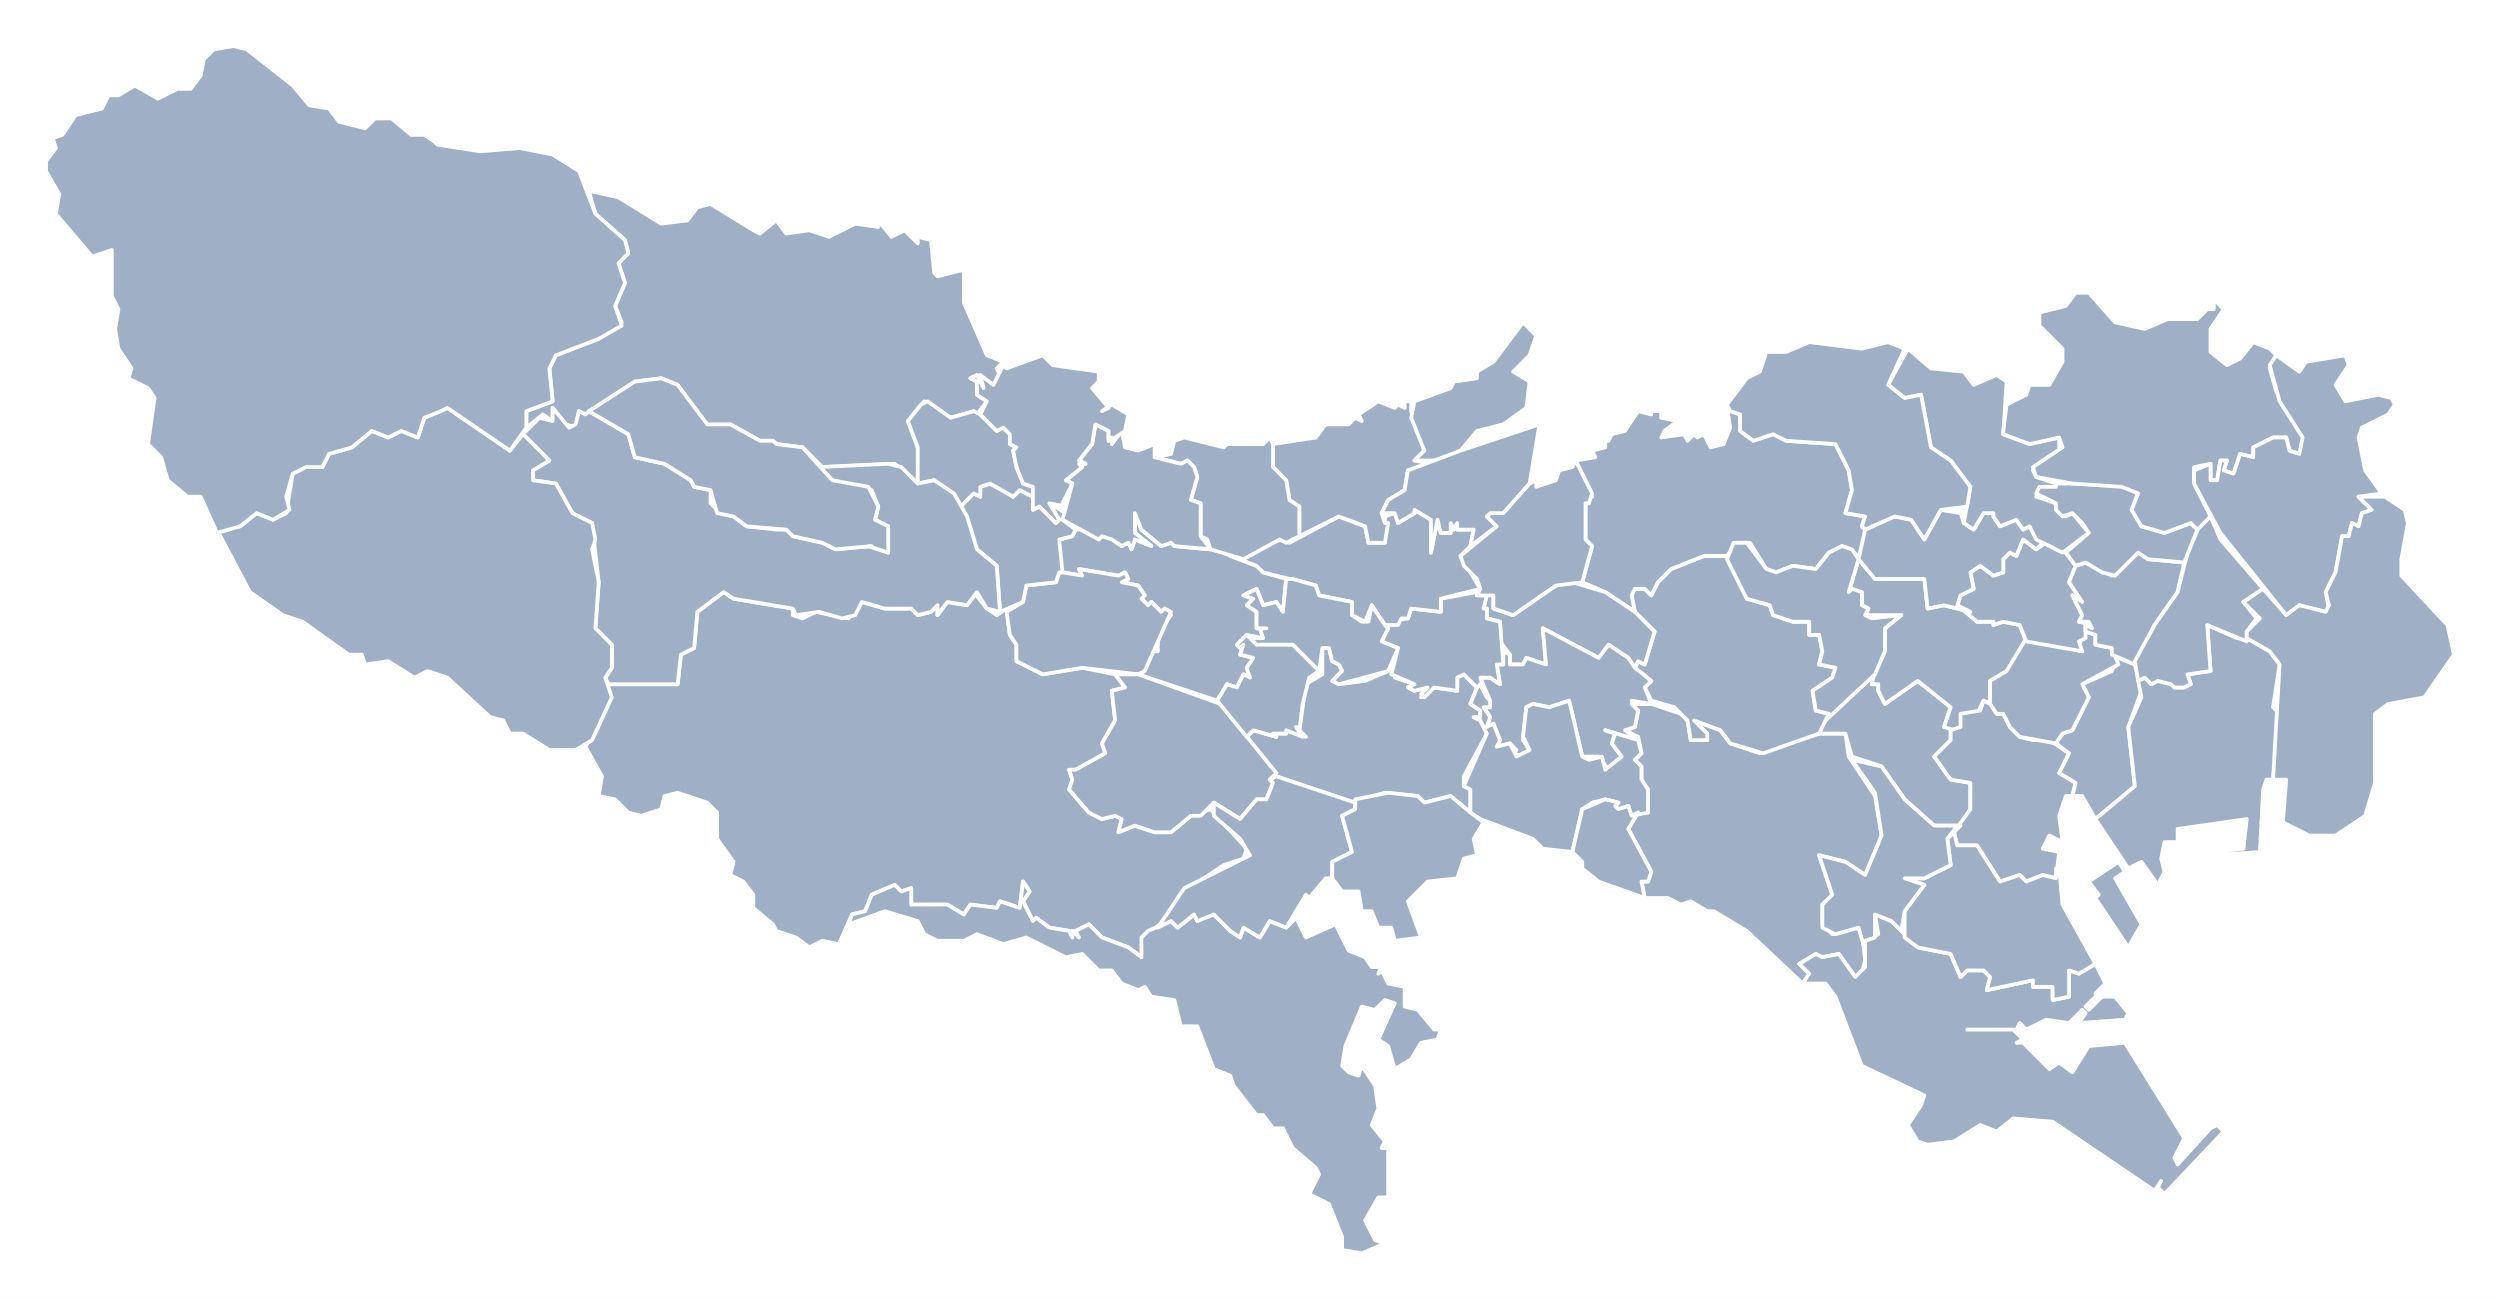
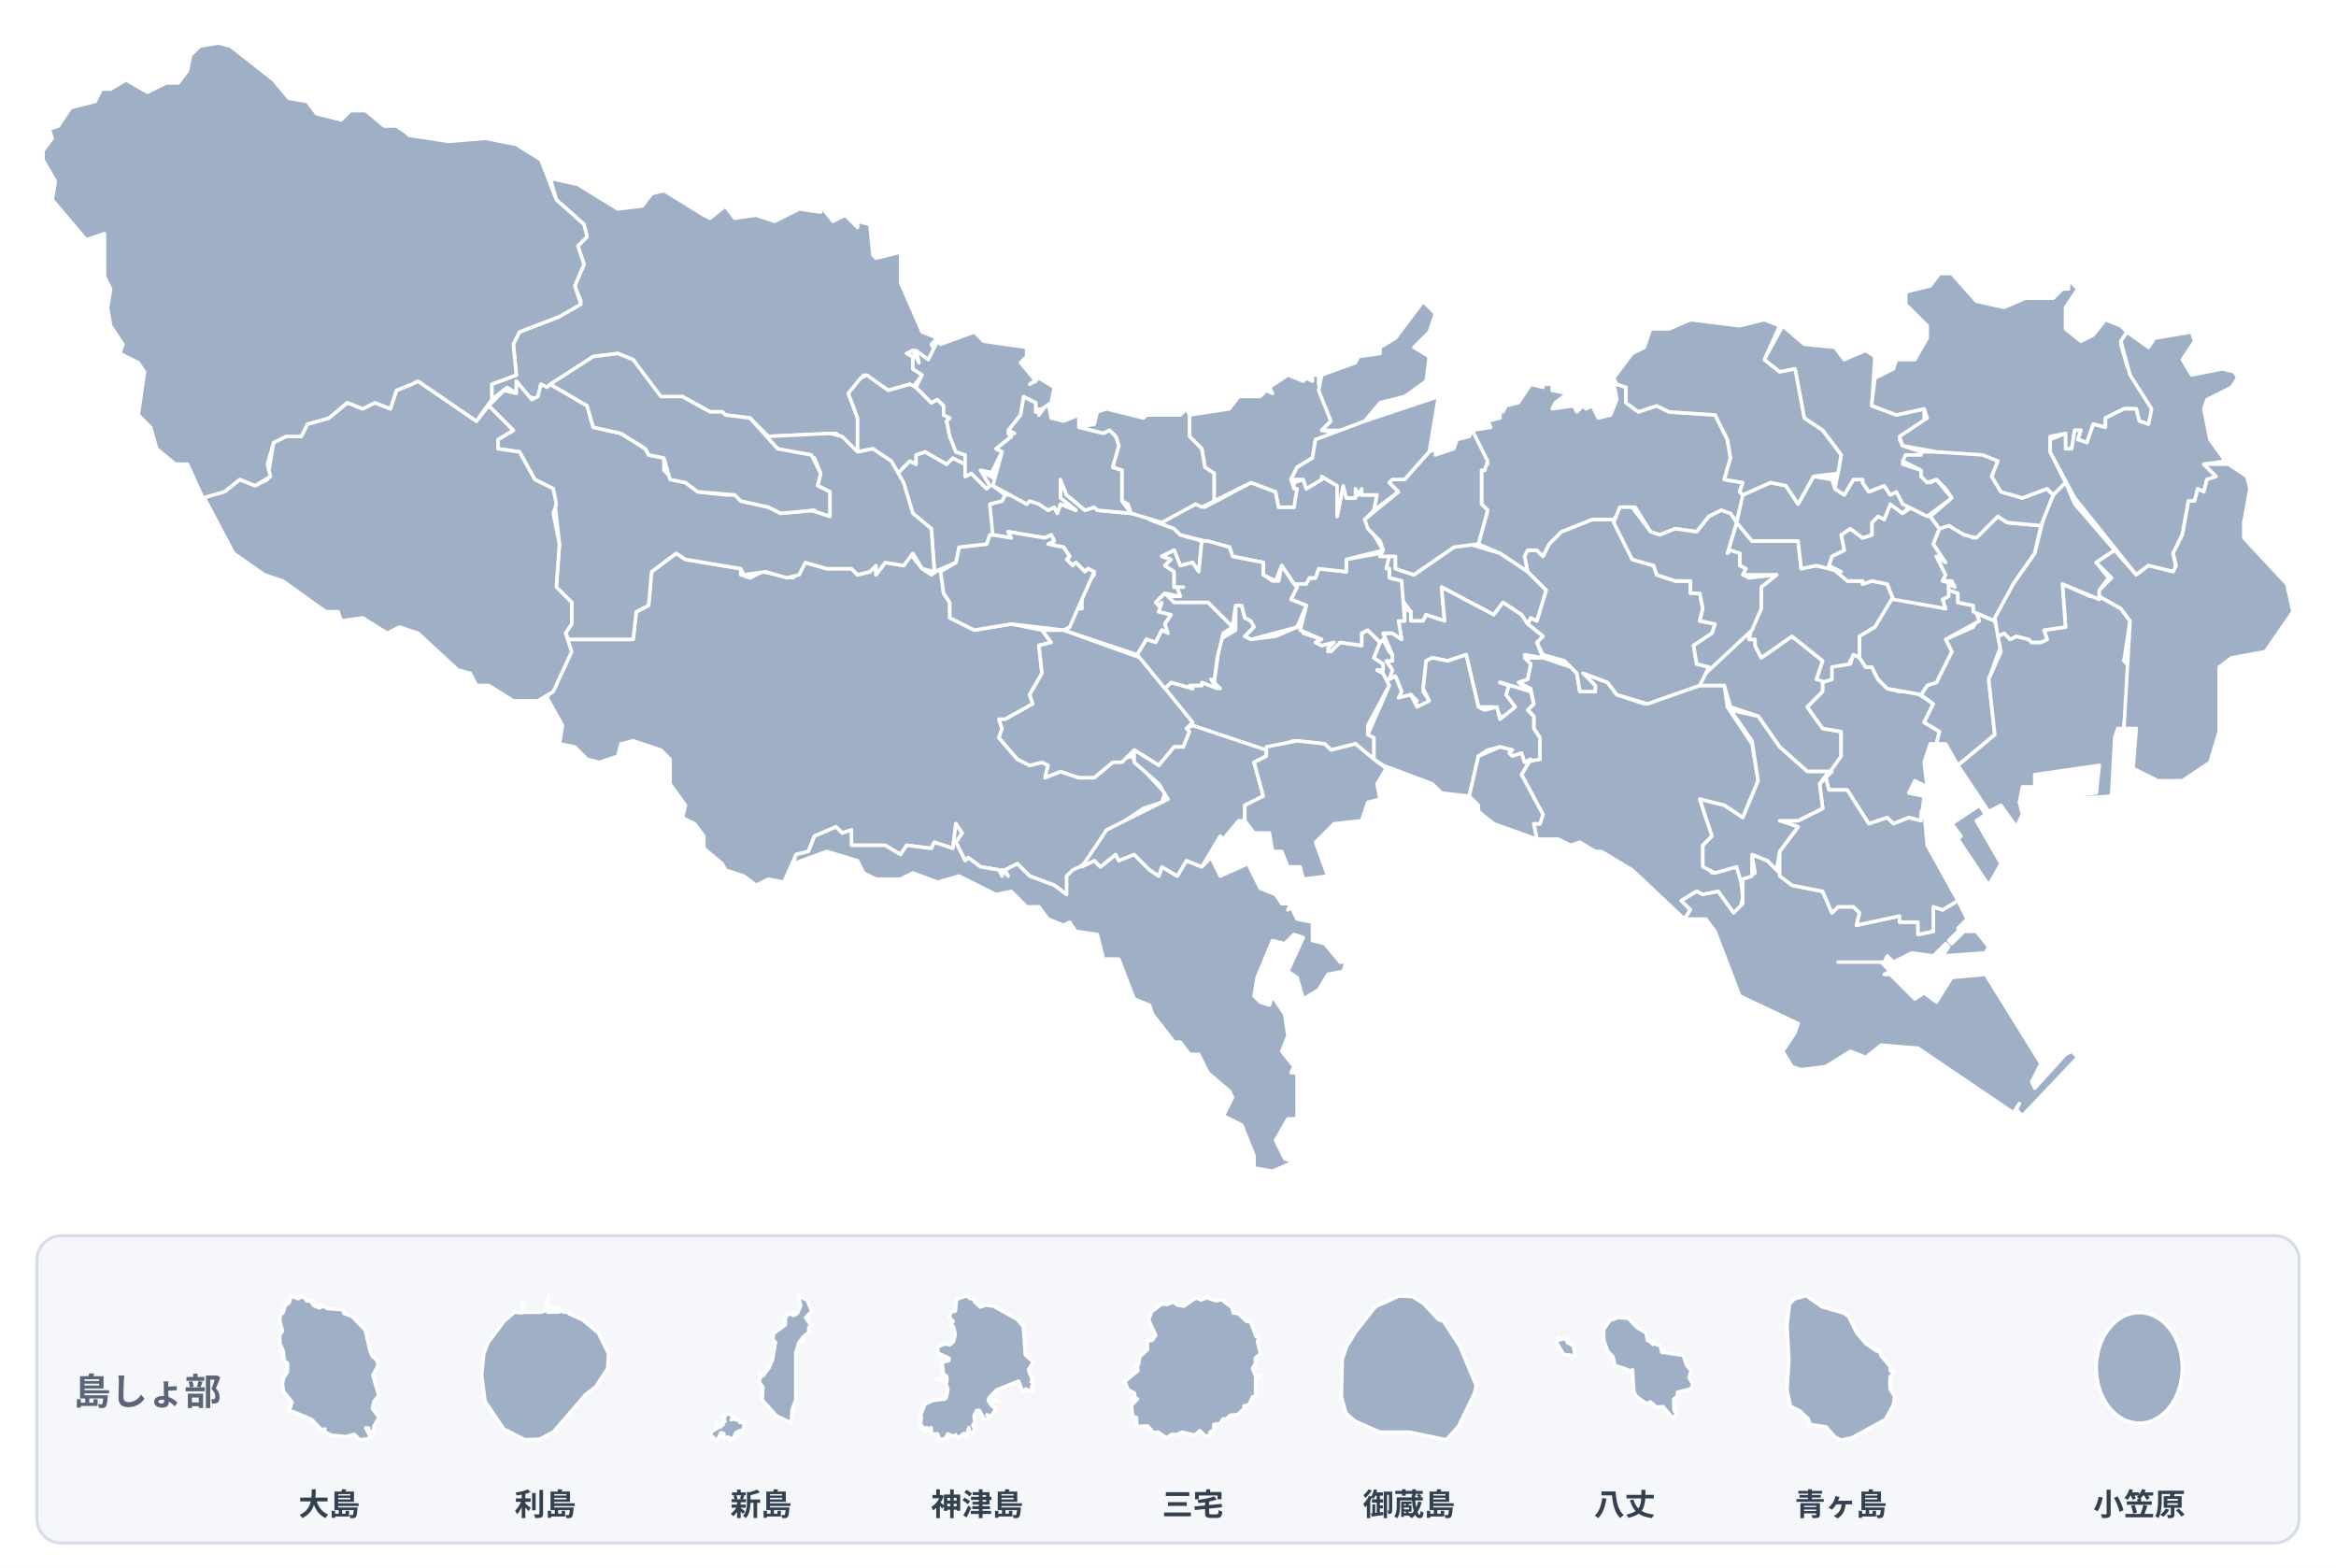
- <svg xmlns="http://www.w3.org/2000/svg" viewBox="0 0 760 394.8" role="img" aria-label="東京都本土の市区町村マップ。クリックで各自治体のページへ移動できます。" preserveAspectRatio="xMidYMid meet" class="tokyomap">
-   <rect x="0" y="0" width="760" height="394.8" fill="#ffffff" />
-   <style>.mr{fill:#9eafc6;stroke:#ffffff;stroke-width:1.15;stroke-linejoin:round;cursor:pointer;transition:fill .12s}a:hover .mr,a:focus .mr{fill:#1558d6}</style>
+ <svg xmlns="http://www.w3.org/2000/svg" viewBox="0 0 760 510.0" role="img" aria-label="東京都の市区町村マップ（本土と島しょ部）。クリックで各自治体のページへ移動できます。" preserveAspectRatio="xMidYMid meet" class="tokyomap">
+   <rect x="0" y="0" width="760" height="510.0" fill="#ffffff" />
+   <style>.mr{fill:#9eafc6;stroke:#ffffff;stroke-width:1.15;stroke-linejoin:round;cursor:pointer;transition:fill .12s}a:hover .mr,a:focus .mr{fill:#1558d6}.isle-bg{fill:#f5f7fb;stroke:#d7dde8;stroke-width:1}.isle-ttl{fill:#5b6577;font:700 12px 'Noto Sans JP',sans-serif}.isle-name{fill:#33404f;font:600 10px 'Noto Sans JP',sans-serif;text-anchor:middle;pointer-events:none}.isle-div{stroke:#c5cedes;stroke-width:1;stroke-dasharray:3 3}a:hover .isle-name,a:focus .isle-name{fill:#1558d6}</style>
  <g>
    <a href="/area/tokyo/setagaya/" aria-label="世田谷区">
      <path class="mr" d="M502 214 511 217 513 219 514 225 519 225 519 223 515 219 523 222 526 226 535 229 553 223 561 223 562 230 570 242 572 254 567 266 561 262 553 260 557 272 554 275 554 281 557 284 564 282 566 283 567 292 566 296 564 297 559 290 554 291 552 290 547 293 550 296 548 299 531 283 521 277 519 277 514 274 511 275 507 273 500 273 499 268 501 268 502 265 495 252 498 247 501 247 501 240 499 237 499 233 497 231 499 229 498 224 494 222 497 221 498 216 496 214 501 214 496 213 502 214Z" />
    </a>
    <a href="/area/tokyo/shibuya/" aria-label="渋谷区">
      <path class="mr" d="M570 205 569 208 571 208 571 210 573 214 583 207 593 215 591 221 593 220 595 223 593 222 593 225 588 230 593 237 599 238 599 246 596 251 588 251 579 243 572 233 563 230 561 223 553 223 553 220 570 205Z" />
    </a>
    <a href="/area/tokyo/suginami/" aria-label="杉並区">
      <path class="mr" d="M531 180 531 182 538 184 539 187 545 189 550 189 550 193 553 193 554 198 553 202 558 203 557 206 551 210 552 216 556 217 553 223 536 229 526 226 523 222 515 219 519 223 519 225 514 225 513 219 509 215 502 213 500 209 502 207 497 203 498 201 500 202 503 192 497 186 496 181 497 179 500 179 502 181 504 177 508 173 518 169 523 169 525 169 531 180Z" />
    </a>
    <a href="/area/tokyo/nerima/" aria-label="練馬区">
      <path class="mr" d="M505 125 505 127 510 128 506 131 505 133 512 132 513 134 515 132 516 133 518 132 520 136 524 135 526 130 525 124 526 125 529 126 529 131 533 134 539 132 543 134 558 135 562 143 563 149 561 156 567 157 566 160 568 162 565 169 560 166 556 168 552 173 545 172 540 174 537 173 532 165 528 165 525 169 518 169 508 173 504 177 502 181 500 179 497 179 496 181 497 186 488 180 481 177 484 166 482 164 482 153 483 153 483 151 484 151 479 140 485 139 484 137 488 136 488 134 489 134 490 132 494 131 498 125 502 126 502 125 505 125Z" />
    </a>
    <a href="/area/tokyo/shinjuku/" aria-label="新宿区">
      <path class="mr" d="M599 186 601 189 606 189 606 190 609 189 614 190 616 195 610 204 605 207 605 214 603 213 601 217 597 217 596 221 594 222 591 221 593 215 583 207 573 214 571 210 571 208 569 208 570 204 573 198 573 191 578 187 567 187 568 185 566 184 566 180 562 180 565 170 570 176 585 176 586 185 591 184 599 186Z" />
    </a>
    <a href="/area/tokyo/minato/" aria-label="港区">
      <path class="mr" d="M605 214 607 217 609 217 611 221 614 224 618 225 623 225 629 229 626 235 631 238 630 242 628 242 626 248 627 256 623 254 621 258 626 259 625 267 621 266 616 268 614 266 608 268 601 257 595 257 594 253 599 246 599 238 593 237 588 230 593 225 593 222 596 221 596 217 602 216 603 213 605 214Z" />
    </a>
    <a href="/area/tokyo/chuo/" aria-label="中央区">
      <path class="mr" d="M649 202 651 210 647 221 649 239 637 249 633 242 630 242 631 238 626 235 629 229 625 226 627 223 630 222 634 214 635 212 633 208 642 204 644 200 649 202Z" />
    </a>
    <a href="/area/tokyo/koto/" aria-label="江東区">
      <path class="mr" d="M683 194 690 198 693 202 691 215 693 217 691 237 689 237 688 240 687 259 673 260 673 259 682 258 683 249 662 252 662 256 658 256 657 261 658 265 656 269 651 262 647 264 637 249 649 239 647 221 651 212 650 207 652 206 654 208 656 207 660 208 661 209 664 209 666 208 665 205 672 204 671 190 680 194 683 194ZM644 262 646 265 643 267 651 281 647 288 637 273 638 272 635 268 644 262Z" />
    </a>
    <a href="/area/tokyo/ota/" aria-label="大田区">
      <path class="mr" d="M578 283 583 288 593 290 596 297 598 295 603 295 605 297 604 301 618 298 618 300 624 300 624 304 629 303 629 295 632 296 637 293 640 299 637 302 638 302 634 306 635 307 639 303 643 303 647 308 646 310 632 311 634 308 633 307 629 311 622 310 616 313 614 311 613 313 610 313 598 313 613 313 612 313 615 316 613 317 615 317 622 324 623 325 626 323 630 326 635 318 646 317 664 346 661 352 662 354 672 343 674 342 676 344 658 363 656 361 657 359 655 362 624 341 612 340 607 344 602 342 594 347 586 348 583 347 580 342 584 336 585 333 566 324 558 303 555 299 548 299 550 296 547 293 552 290 554 291 559 290 564 297 567 294 567 286 571 284 570 278 575 280 578 283Z" />
    </a>
    <a href="/area/tokyo/chiyoda/" aria-label="千代田区">
      <path class="mr" d="M634 192 637 193 637 196 642 197 644 202 633 208 635 212 634 214 630 222 627 223 625 226 614 224 611 221 609 217 607 217 605 214 605 207 610 204 616 194 633 198 632 196 634 192Z" />
    </a>
    <a href="/area/tokyo/bunkyo/" aria-label="文京区">
      <path class="mr" d="M628 168 631 172 629 177 633 183 630 181 633 187 632 189 636 190 634 190 634 194 632 195 633 198 616 195 614 190 609 189 606 190 606 189 601 189 595 184 596 181 600 179 599 174 602 172 606 175 609 174 609 170 611 168 613 169 615 164 619 167 622 165 628 168Z" />
    </a>
    <a href="/area/tokyo/taito/" aria-label="台東区">
      <path class="mr" d="M664 171 662 180 655 190 649 202 642 199 642 197 637 196 637 193 634 192 634 190 636 191 635 189 632 189 633 187 630 181 633 183 629 177 631 172 629 168 631 172 634 171 642 175 650 168 653 170 664 171Z" />
    </a>
    <a href="/area/tokyo/sumida/" aria-label="墨田区">
      <path class="mr" d="M672 157 675 164 688 179 682 183 686 188 683 192 683 195 671 190 672 204 665 205 666 208 664 209 661 209 660 208 656 207 654 208 652 206 650 207 649 201 655 190 662 180 665 168 669 159 672 157Z" />
    </a>
    <a href="/area/tokyo/shinagawa/" aria-label="品川区">
      <path class="mr" d="M596 251 594 253 595 257 601 257 608 268 614 266 616 268 621 266 625 267 625 264 626 264 627 275 637 293 632 296 629 295 629 303 624 304 624 300 618 300 618 298 604 301 605 297 603 295 598 295 596 297 593 290 583 288 579 285 579 277 585 269 579 267 585 267 593 263 592 255 596 251Z" />
    </a>
    <a href="/area/tokyo/meguro/" aria-label="目黒区">
      <path class="mr" d="M595 251 592 255 593 263 585 267 579 267 585 269 579 277 578 283 575 280 570 278 570 285 567 286 567 289 565 282 558 284 554 282 554 275 557 272 553 260 561 262 567 266 572 254 570 241 563 231 572 233 579 243 588 251 595 251Z" />
    </a>
    <a href="/area/tokyo/nakano/" aria-label="中野区">
      <path class="mr" d="M565 170 562 180 563 179 566 180 566 184 568 185 567 187 569 188 578 187 573 191 573 198 570 205 555 219 556 217 552 216 551 210 557 206 558 203 553 202 554 198 553 193 550 193 550 189 545 189 539 187 538 184 531 182 525 170 527 165 531 165 537 173 540 174 545 172 552 173 556 168 560 166 563 167 565 170Z" />
    </a>
    <a href="/area/tokyo/toshima/" aria-label="豊島区">
      <path class="mr" d="M596 156 597 159 600 161 603 156 606 156 606 157 608 160 613 158 615 161 617 160 621 165 619 167 615 164 613 169 611 168 609 170 609 174 606 175 602 172 599 174 600 179 596 181 595 184 599 186 591 184 586 185 585 176 570 176 565 170 567 161 576 157 581 158 585 164 590 155 596 156Z" />
    </a>
    <a href="/area/tokyo/kita/" aria-label="北区">
      <path class="mr" d="M580 106 587 112 597 113 600 117 607 114 610 116 609 132 617 135 626 133 626 137 618 143 619 145 625 147 625 148 620 148 619 151 625 153 625 155 628 157 630 156 635 162 627 168 619 164 617 160 615 161 613 158 608 160 606 157 606 156 603 156 600 161 597 159 599 148 593 140 587 136 584 120 579 121 574 117 580 106Z" />
    </a>
    <a href="/area/tokyo/arakawa/" aria-label="荒川区">
      <path class="mr" d="M668 161 664 171 653 170 650 168 643 175 639 174 634 171 631 172 628 168 635 162 633 159 630 156 627 157 625 155 625 153 619 150 620 148 625 148 625 147 645 147 650 150 648 155 651 160 658 162 666 159 668 161Z" />
    </a>
    <a href="/area/tokyo/itabashi/" aria-label="板橋区">
      <path class="mr" d="M579 106 574 117 579 121 584 120 587 136 593 140 599 148 598 154 590 155 585 164 581 158 576 157 567 161 566 160 567 157 561 156 563 149 562 143 558 135 543 134 539 132 533 134 529 131 529 126 526 125 525 123 531 115 535 113 537 107 543 107 550 104 566 106 574 104 579 106Z" />
    </a>
    <a href="/area/tokyo/adachi/" aria-label="足立区">
      <path class="mr" d="M673 91 676 94 672 100 672 107 677 111 681 109 685 104 690 106 692 108 690 112 692 119 701 133 699 138 696 137 695 133 691 133 685 136 685 139 681 138 679 144 676 143 677 140 675 140 674 146 672 146 672 141 667 142 667 147 672 157 668 161 666 159 658 162 651 160 648 155 650 150 645 148 630 147 619 145 618 142 627 136 626 133 617 135 609 132 609 131 610 123 616 120 617 117 623 117 627 110 627 106 620 99 620 95 628 93 631 89 635 89 643 98 652 100 659 97 668 97 671 94 673 94 673 91Z" />
    </a>
    <a href="/area/tokyo/katsushika/" aria-label="葛飾区">
      <path class="mr" d="M701 110 713 108 714 111 710 117 713 122 723 120 727 121 728 123 726 126 718 130 717 133 719 143 724 150 717 151 721 155 718 156 717 160 715 159 714 163 712 163 710 174 707 180 708 185 707 186 699 184 695 187 675 162 667 147 667 143 672 141 672 146 674 146 675 140 677 140 676 143 679 144 681 138 685 139 685 136 691 133 695 133 696 137 699 138 700 133 693 122 690 111 692 108 699 113 701 110Z" />
    </a>
    <a href="/area/tokyo/edogawa/" aria-label="江戸川区">
      <path class="mr" d="M725 151 731 155 732 159 730 170 730 175 744 190 746 199 737 212 726 214 722 217 722 238 719 248 710 254 702 254 694 250 695 237 691 237 693 202 690 198 683 194 683 192 687 188 682 183 688 179 695 187 699 184 707 186 708 184 707 180 710 174 712 163 714 163 715 159 717 160 718 156 721 155 717 151 725 151Z" />
    </a>
    <a href="/area/tokyo/hachioji/" aria-label="八王子市">
      <path class="mr" d="M306 185 307 193 309 196 309 201 317 205 329 203 339 205 342 209 338 210 339 219 335 226 336 229 327 234 325 234 326 237 325 240 331 247 335 249 339 248 341 249 340 253 345 251 351 253 356 253 362 248 368 246 379 258 378 261 372 263 360 271 357 277 348 285 347 291 343 288 335 285 331 281 327 283 328 285 326 283 326 285 325 283 319 282 315 279 314 280 311 274 313 271 311 268 310 276 304 274 303 276 295 275 293 278 288 275 277 275 277 270 274 271 272 269 265 272 263 277 259 278 255 287 250 286 246 288 242 285 236 283 235 281 229 276 229 272 226 268 222 266 223 262 218 255 218 247 215 244 206 241 202 242 201 246 195 248 191 247 187 243 182 242 183 236 178 227 184 216 185 208 206 208 207 199 211 197 212 186 220 180 223 182 241 185 241 187 244 188 248 186 258 188 262 183 269 185 277 185 279 187 283 186 285 184 285 187 288 183 294 184 296 180 300 185 303 187 306 185Z" />
    </a>
    <a href="/area/tokyo/tachikawa/" aria-label="立川市">
      <path class="mr" d="M368 167 377 168 374 169 382 172 384 174 391 176 390 186 388 183 384 184 382 179 378 181 381 182 379 184 382 186 382 191 385 191 383 191 384 194 379 193 376 196 377 197 378 196 377 199 381 200 379 203 380 206 378 205 376 209 373 208 370 213 346 205 348 203 350 198 352 198 352 192 356 187 354 185 353 186 350 183 349 184 347 182 348 181 346 178 341 177 343 176 342 174 340 175 328 173 329 175 323 174 321 167 322 164 326 163 327 161 331 161 334 164 335 163 337 163 341 166 343 165 344 167 345 164 350 166 345 162 345 156 347 161 353 166 356 165 357 166 368 167Z" />
    </a>
    <a href="/area/tokyo/musashino/" aria-label="武蔵野市">
      <path class="mr" d="M497 186 503 192 500 202 498 201 497 203 495 200 489 196 486 200 469 191 470 202 464 200 463 202 459 202 459 199 456 195 456 189 452 188 452 185 451 185 452 180 454 181 454 185 460 187 473 178 478 177 488 180 497 186Z" />
    </a>
    <a href="/area/tokyo/mitaka/" aria-label="三鷹市">
      <path class="mr" d="M497 203 502 207 500 209 502 214 496 213 501 214 496 214 498 216 497 221 494 222 498 225 488 222 491 223 490 226 493 230 489 234 486 230 481 230 477 213 471 215 466 214 464 215 463 225 465 228 463 230 460 229 461 228 459 226 455 227 456 225 454 220 452 221 453 218 451 215 453 215 453 213 450 206 453 206 456 208 455 202 457 202 457 198 459 199 459 202 463 202 464 200 470 202 469 191 486 200 489 196 495 200 497 203Z" />
    </a>
    <a href="/area/tokyo/ome/" aria-label="青梅市">
      <path class="mr" d="M229 70 231 71 236 67 239 71 246 70 252 72 260 68 267 69 267 67 271 72 275 70 279 74 279 72 283 73 284 83 285 84 293 82 293 92 300 108 305 110 303 112 304 114 302 117 298 115 299 118 297 114 295 115 297 116 297 120 300 122 297 126 296 125 289 127 281 122 276 128 279 136 279 147 272 141 250 142 244 136 236 135 235 134 231 134 222 129 215 130 206 117 201 115 193 116 178 126 176 125 175 130 172 129 168 124 168 128 165 126 160 130 160 125 168 122 167 112 169 108 182 103 189 98 187 93 190 86 188 80 191 77 190 73 181 65 179 58 188 60 201 68 209 67 212 63 216 62 229 70Z" />
    </a>
    <a href="/area/tokyo/fuchu/" aria-label="府中市">
      <path class="mr" d="M424 201 423 205 424 204 424 206 430 208 428 209 430 210 434 209 432 212 436 209 443 210 443 206 445 205 449 209 447 214 450 216 450 218 448 218 450 219 452 223 445 236 445 239 447 240 447 247 441 242 433 244 431 242 421 241 411 244 388 236 379 224 381 222 388 224 387 223 391 223 391 222 397 224 394 221 395 222 397 208 402 205 402 197 404 197 405 201 407 202 408 204 405 207 407 208 415 207 422 204 424 201Z" />
    </a>
    <a href="/area/tokyo/akishima/" aria-label="昭島市">
      <path class="mr" d="M323 174 329 175 328 173 340 175 342 174 343 176 341 177 346 178 348 181 347 182 349 184 350 183 353 186 354 185 356 186 348 204 346 205 329 203 317 205 309 201 309 196 307 193 306 186 311 183 312 178 321 177 322 174 323 174Z" />
    </a>
    <a href="/area/tokyo/chofu/" aria-label="調布市">
      <path class="mr" d="M452 212 453 213 453 215 451 215 453 218 452 221 454 220 456 225 455 227 459 226 461 230 465 228 463 224 464 215 466 214 471 215 477 213 481 230 483 231 487 230 488 234 493 230 490 226 491 223 488 222 498 225 499 229 497 231 499 233 499 237 501 240 501 247 496 248 495 245 492 246 491 245 492 244 488 243 484 244 481 246 478 259 469 258 466 255 450 249 447 247 447 240 445 239 452 223 450 219 448 218 450 218 450 216 447 214 449 209 450 208 452 212Z" />
    </a>
    <a href="/area/tokyo/machida/" aria-label="町田市">
      <path class="mr" d="M258 281 259 278 263 277 265 272 272 269 274 271 277 270 277 275 288 275 293 278 295 275 303 276 304 274 310 276 311 268 313 271 311 274 314 280 315 279 319 282 325 283 326 285 326 283 328 285 327 283 331 281 335 285 343 288 347 291 347 285 349 283 356 280 358 282 363 278 364 280 366 278 369 278 374 283 377 285 378 282 383 285 386 280 391 282 394 279 397 285 406 281 410 289 415 291 417 294 420 294 419 296 420 295 422 299 427 300 427 306 431 307 436 313 438 313 437 316 432 317 429 322 424 325 422 318 419 316 424 305 421 304 418 307 414 306 409 318 408 324 410 326 413 327 414 324 418 330 419 337 417 342 421 347 420 349 422 349 422 364 419 364 415 371 418 377 421 378 414 381 408 380 408 376 404 366 398 363 401 357 400 355 393 349 390 343 387 343 384 339 382 339 375 330 374 327 369 325 364 312 359 312 357 304 350 303 348 300 346 301 341 299 338 295 334 295 329 290 324 291 312 285 305 287 297 284 293 286 285 286 281 284 279 280 269 277 258 281Z" />
    </a>
    <a href="/area/tokyo/koganei/" aria-label="小金井市">
      <path class="mr" d="M452 181 451 185 452 185 452 188 456 189 457 202 455 202 456 208 453 206 450 206 452 212 450 208 449 209 445 205 443 206 443 210 436 209 433 212 432 211 434 209 430 210 428 209 430 208 423 205 425 197 420 195 422 191 421 189 428 188 429 185 438 186 438 182 449 180 449 181 452 181Z" />
    </a>
    <a href="/area/tokyo/kodaira/" aria-label="小平市">
      <path class="mr" d="M421 157 424 156 425 159 430 156 430 155 435 158 435 168 437 158 438 162 441 162 441 159 442 161 443 159 443 161 448 161 447 166 444 169 450 179 438 182 438 186 429 185 428 188 426 188 425 190 421 190 417 184 415 189 411 187 411 183 401 181 400 178 384 174 382 172 374 169 378 169 389 164 392 165 407 157 415 160 416 165 421 165 421 157Z" />
    </a>
    <a href="/area/tokyo/hino/" aria-label="日野市">
      <path class="mr" d="M346 205 371 214 388 235 386 237 387 238 385 243 382 243 377 249 369 244 365 248 362 248 356 253 351 253 345 251 340 253 341 249 339 248 335 249 331 247 325 240 326 237 325 234 327 234 336 229 335 226 339 219 338 210 342 209 339 205 346 205Z" />
    </a>
    <a href="/area/tokyo/higashimurayama/" aria-label="東村山市">
      <path class="mr" d="M429 125 433 137 430 140 435 141 428 143 427 149 422 152 420 156 421 159 422 159 421 165 416 165 415 160 407 157 395 163 395 154 392 152 391 146 387 142 387 135 400 133 403 129 410 129 412 127 414 128 413 126 419 122 424 124 425 123 427 124 427 122 429 122 429 125Z" />
    </a>
    <a href="/area/tokyo/kokubunji/" aria-label="国分寺市">
      <path class="mr" d="M421 190 422 191 420 195 425 197 422 204 407 208 405 207 408 204 407 202 405 201 404 197 402 197 401 204 393 196 381 196 380 194 384 194 383 191 385 191 382 191 382 186 379 184 381 182 378 181 382 179 384 184 388 183 390 186 391 176 393 176 400 178 401 181 411 183 411 187 414 189 416 189 417 184 421 190Z" />
    </a>
    <a href="/area/tokyo/kunitachi/" aria-label="国立市">
      <path class="mr" d="M401 204 398 206 396 214 395 222 394 221 396 224 391 222 391 223 387 223 388 224 381 222 379 224 370 213 373 208 376 209 378 205 380 206 379 203 381 200 377 199 378 196 377 197 376 196 379 193 382 196 393 196 401 204Z" />
    </a>
    <a href="/area/tokyo/fussa/" aria-label="福生市">
      <path class="mr" d="M314 151 314 155 316 154 321 159 322 158 319 153 324 156 323 158 327 161 326 163 322 164 323 174 322 174 321 177 312 178 311 183 304 186 303 172 297 167 292 154 296 150 298 151 298 148 301 147 308 151 310 149 314 151Z" />
    </a>
    <a href="/area/tokyo/komae/" aria-label="狛江市">
      <path class="mr" d="M498 247 495 252 502 265 501 268 499 268 500 273 486 268 481 264 481 262 478 259 481 246 488 243 492 244 491 245 492 246 495 245 496 248 498 247Z" />
    </a>
    <a href="/area/tokyo/higashiyamato/" aria-label="東大和市">
      <path class="mr" d="M387 135 387 142 391 146 392 152 395 154 395 163 391 165 389 164 378 170 368 167 367 164 365 163 365 153 362 152 364 145 363 142 361 140 359 141 351 139 356 138 357 134 360 133 372 136 373 135 384 135 386 133 387 135Z" />
    </a>
    <a href="/area/tokyo/kiyose/" aria-label="清瀬市">
      <path class="mr" d="M463 98 467 102 465 108 460 113 465 116 464 124 457 129 449 131 444 137 438 140 430 140 433 137 429 127 430 122 441 118 442 116 449 115 449 113 454 110 463 98Z" />
    </a>
    <a href="/area/tokyo/higashikurume/" aria-label="東久留米市">
      <path class="mr" d="M444 137 468 129 465 147 457 156 452 157 455 160 447 166 448 161 443 161 443 159 442 161 441 159 441 162 438 162 437 158 435 168 435 158 430 155 430 156 425 159 424 156 420 156 422 152 427 149 428 143 444 137Z" />
    </a>
    <a href="/area/tokyo/musashimurayama/" aria-label="武蔵村山市">
      <path class="mr" d="M351 139 359 141 361 140 363 142 364 145 362 152 365 153 365 163 368 167 357 166 356 165 353 166 347 161 345 156 345 162 350 166 345 164 344 167 343 165 341 166 338 164 335 163 334 164 323 158 326 147 324 146 329 142 328 141 330 141 328 140 332 135 333 129 337 131 337 134 338 133 338 135 341 131 342 136 346 137 351 135 351 139Z" />
    </a>
    <a href="/area/tokyo/tama/" aria-label="多摩市">
      <path class="mr" d="M412 244 412 246 408 248 411 259 405 262 405 267 403 267 398 273 397 272 391 282 386 280 383 285 378 282 377 285 374 283 369 278 364 280 363 278 358 282 356 280 352 282 360 270 380 260 377 255 369 248 369 244 377 249 382 243 385 243 387 238 386 237 388 236 412 244Z" />
    </a>
    <a href="/area/tokyo/inagi/" aria-label="稲城市">
      <path class="mr" d="M447 247 451 250 448 255 449 260 445 261 443 267 434 268 428 274 432 285 424 286 423 282 419 282 417 277 414 277 413 271 408 271 405 267 405 262 411 259 408 248 412 246 412 243 422 241 431 242 433 244 441 242 447 247Z" />
    </a>
    <a href="/area/tokyo/hamura/" aria-label="羽村市">
      <path class="mr" d="M298 126 303 131 305 130 307 132 307 135 309 136 308 137 309 142 311 147 314 148 314 151 310 149 308 151 301 147 298 148 298 151 296 150 292 154 284 146 279 147 279 136 276 128 280 123 282 122 289 127 296 125 298 126Z" />
    </a>
    <a href="/area/tokyo/akiruno/" aria-label="あきる野市">
      <path class="mr" d="M179 125 191 132 193 139 202 141 210 146 211 148 216 149 216 153 219 156 223 157 227 160 236 161 240 161 241 163 250 165 254 167 265 166 264 166 270 168 270 160 266 158 267 154 265 149 253 146 249 142 270 141 274 142 279 147 284 146 290 150 294 157 297 167 303 172 304 186 300 185 297 180 294 184 288 183 285 187 285 184 283 186 279 187 277 185 269 185 262 183 260 187 256 188 249 186 242 187 241 185 223 182 220 180 212 186 211 197 207 199 206 208 185 208 184 206 186 203 186 196 181 191 182 177 180 159 174 156 169 147 162 146 162 143 167 140 159 132 164 127 168 128 168 124 173 130 175 129 176 125 178 126 179 125Z" />
    </a>
    <a href="/area/tokyo/nishitokyo/" aria-label="西東京市">
      <path class="mr" d="M479 140 484 150 483 153 482 153 482 164 484 166 481 177 473 178 460 187 454 185 454 181 449 181 450 179 449 176 445 172 444 169 455 160 452 157 453 156 457 156 465 147 467 146 467 148 473 146 474 143 478 142 479 140Z" />
    </a>
    <a href="/area/tokyo/mizuho/" aria-label="瑞穂町">
      <path class="mr" d="M305 111 306 112 317 108 320 111 334 113 334 116 332 118 337 124 335 125 338 123 343 126 342 131 339 133 338 135 338 133 337 134 337 131 333 129 332 135 328 140 330 141 328 141 329 142 324 146 326 147 323 153 324 154 319 153 322 158 321 159 316 154 314 155 314 148 311 147 309 142 308 137 309 136 307 135 307 132 305 130 303 131 298 126 300 122 297 120 297 116 295 115 297 114 299 118 298 114 302 117 305 111Z" />
    </a>
    <a href="/area/tokyo/hinode/" aria-label="日の出町">
      <path class="mr" d="M215 129 222 129 231 134 235 134 236 135 244 136 253 146 264 148 267 154 266 158 270 160 270 168 264 166 265 166 254 167 250 165 241 163 239 161 227 160 223 157 218 156 216 149 211 148 210 146 202 141 193 139 191 132 179 125 193 116 201 115 206 117 215 129Z" />
    </a>
    <a href="/area/tokyo/hinohara/" aria-label="檜原村">
      <path class="mr" d="M159 132 167 140 162 143 162 146 169 147 174 156 180 159 181 164 180 167 182 177 181 191 186 196 186 203 184 206 186 212 180 225 175 228 167 228 159 223 155 223 153 219 149 218 136 206 130 204 126 206 118 201 111 202 110 199 106 199 92 189 86 187 76 180 67 163 66 161 73 160 78 156 83 158 87 156 89 144 93 142 98 142 100 138 107 136 113 131 118 133 122 131 127 133 129 127 136 124 155 137 159 132Z" />
    </a>
    <a href="/area/tokyo/okutama/" aria-label="奥多摩町">
      <path class="mr" d="M132 43 133 44 146 46 158 45 168 47 176 52 181 65 190 73 191 77 188 80 190 86 187 93 189 99 182 103 169 108 167 112 168 122 160 125 160 130 155 137 136 124 134 125 129 127 127 133 122 131 118 133 113 131 107 136 100 138 98 142 93 142 89 144 87 151 88 155 83 158 78 156 73 160 66 162 61 151 57 151 51 146 49 139 45 135 47 121 45 118 39 115 40 112 36 106 35 100 36 94 34 90 34 76 28 78 17 65 18 59 14 52 14 49 17 45 16 42 19 41 23 35 31 33 33 29 36 29 41 26 48 30 54 27 58 27 61 23 62 18 65 15 71 14 75 15 89 26 94 32 100 33 103 37 111 39 114 36 119 36 125 41 129 41 132 43Z" />
    </a>
  </g>
+   <g class="isle-panel" aria-label="島しょ部">
+     <rect class="isle-bg" x="12" y="402.0" width="736" height="100.0" rx="8" />
+     <text class="isle-ttl" x="24" y="457.0">島しょ部</text>
+     <line class="isle-div" x1="643.0" y1="416.0" x2="643.0" y2="488.0" />
+     <a href="/area/tokyo/oshima/" aria-label="大島町">
+       <path class="mr" d="M94.7 421.6 96.9 422.5 98.6 421.7 99.8 423.2 101.1 423.3 102.0 424.7 103.9 425.5 104.7 425.1 104.0 424.2 106.5 425.7 111.6 426.1 111.9 427.3 114.5 428.2 118.8 432.7 120.4 439.5 121.1 441.2 122.6 442.5 123.0 444.3 121.3 447.4 123.2 454.0 121.6 456.0 121.2 458.3 123.3 461.1 121.6 464.1 121.6 465.9 119.9 465.5 119.9 464.6 119.0 464.5 120.3 467.1 121.0 467.0 119.7 468.1 117.0 468.4 115.2 466.6 112.6 467.4 107.8 466.9 105.7 465.9 105.7 464.9 104.5 465.1 101.4 461.8 95.3 459.2 94.0 459.4 95.0 456.1 92.2 452.6 91.9 450.2 92.4 447.4 92.5 447.9 93.5 446.3 93.6 443.6 92.5 442.7 92.2 439.9 90.9 439.8 92.1 439.4 91.1 437.1 91.0 434.4 91.9 433.0 91.0 429.5 91.2 427.8 92.2 426.9 92.7 424.8 94.1 423.8 94.7 421.6Z" />
+       <text class="isle-name" x="107.1" y="493.0">大島</text>
+     </a>
+     <a href="/area/tokyo/toshimamura/" aria-label="利島村">
+       <path class="mr" d="M164.0 429.8 167.4 426.9 169.9 427.1 170.1 424.1 170.6 424.1 170.2 426.9 176.0 426.9 177.5 426.4 178.5 421.6 178.3 426.9 181.9 426.8 181.8 425.7 179.5 425.4 182.0 425.2 182.1 426.2 183.5 426.9 185.0 426.8 185.1 427.4 189.6 429.4 194.7 433.7 198.0 440.4 197.7 445.2 193.8 451.2 190.5 453.7 180.1 465.8 175.6 468.2 170.8 468.4 163.9 464.9 157.8 455.9 156.7 447.4 157.4 440.4 158.8 436.8 164.0 429.8Z" />
+       <text class="isle-name" x="177.4" y="493.0">利島</text>
+     </a>
+     <a href="/area/tokyo/niijima/" aria-label="新島村">
+       <path class="mr" d="M259.5 427.2 260.5 424.6 259.6 421.5 262.6 423.0 264.1 426.6 262.1 428.7 263.8 431.1 263.1 431.9 263.2 433.3 261.0 435.2 261.0 436.2 261.8 435.8 261.2 436.5 260.6 435.9 259.9 436.8 258.9 440.2 258.9 455.4 257.7 458.6 257.4 462.9 252.6 460.6 248.0 455.5 248.2 451.3 247.0 449.6 247.6 447.4 246.6 446.5 247.9 447.7 248.5 447.4 249.2 446.2 248.3 446.5 249.6 445.9 250.0 445.2 249.5 444.8 250.1 445.2 251.3 442.4 252.3 436.7 251.5 435.8 251.6 433.9 255.5 431.0 255.6 428.5 256.3 427.6 257.8 427.6 258.5 426.9 258.1 428.0 259.2 427.4 258.8 427.0 259.5 427.2ZM235.5 461.3 235.1 460.9 235.9 460.9 236.1 460.1 237.3 460.0 238.6 461.1 237.9 461.9 238.9 461.2 239.0 461.8 240.9 462.2 240.7 462.8 242.1 462.7 242.0 464.5 241.3 465.5 240.4 465.5 240.7 466.4 239.6 465.9 240.1 466.9 239.2 466.5 238.6 468.2 237.7 467.8 237.5 468.5 236.9 467.5 235.5 467.8 235.5 466.4 234.5 466.1 233.5 468.4 231.6 468.2 232.4 467.8 231.1 467.1 231.6 465.7 233.6 464.5 233.3 463.0 234.5 464.2 234.6 463.1 235.2 463.6 235.2 462.6 235.9 462.5 235.5 461.3Z" />
+       <text class="isle-name" x="247.6" y="493.0">新島</text>
+     </a>
+     <a href="/area/tokyo/kozushima/" aria-label="神津島村">
+       <path class="mr" d="M308.9 428.5 309.3 426.9 310.8 426.5 311.2 422.7 314.6 421.5 315.5 422.4 316.9 422.6 317.0 423.4 318.9 425.2 320.6 424.6 323.2 424.9 330.9 429.2 332.9 431.5 333.6 440.8 336.2 443.1 334.6 445.6 335.9 449.1 335.5 449.5 336.4 450.1 335.6 451.0 335.9 452.7 333.6 451.9 332.7 452.6 331.4 449.3 324.2 452.2 322.0 454.5 324.3 455.9 321.8 454.8 321.5 455.6 322.5 457.2 322.9 455.8 322.9 457.6 324.0 458.1 322.6 460.7 321.1 460.3 321.8 461.5 320.4 462.0 318.6 458.8 317.7 458.9 316.9 460.5 317.1 462.9 316.5 463.6 317.1 464.9 316.5 466.1 315.3 465.7 315.2 464.4 314.4 467.5 313.6 466.3 311.6 467.9 310.9 466.8 310.4 467.3 308.3 466.5 307.8 467.7 306.4 468.4 305.6 467.9 305.6 468.5 305.1 466.5 303.1 466.5 302.9 464.4 302.2 465.1 301.5 464.4 301.5 465.6 299.3 464.2 299.3 463.4 300.6 464.7 299.5 463.4 299.8 461.1 299.3 461.1 300.9 456.8 303.6 455.6 307.5 455.1 307.9 454.5 308.4 452.1 307.9 450.4 306.3 448.7 304.6 448.8 307.1 448.1 306.9 448.9 308.0 449.6 308.1 448.4 307.5 448.3 308.0 447.8 307.3 447.2 307.0 447.6 306.5 443.3 308.7 442.6 308.8 441.9 305.2 440.2 305.0 438.2 307.4 437.2 309.0 437.5 310.2 436.5 310.8 434.0 310.2 431.6 309.3 431.1 310.1 429.9 308.9 428.5Z" />
+       <text class="isle-name" x="317.9" y="493.0">神津島</text>
+     </a>
+     <a href="/area/tokyo/miyake/" aria-label="三宅村">
+       <path class="mr" d="M383.1 424.6 385.2 424.9 389.1 422.2 390.7 422.9 392.6 422.2 395.7 423.2 397.4 422.8 400.8 425.4 401.2 427.1 402.9 427.4 405.5 429.8 406.9 430.1 408.7 434.9 409.7 435.2 409.1 436.4 410.1 440.4 408.4 441.8 408.5 443.4 407.5 445.2 408.5 447.8 410.1 447.6 410.2 448.1 409.4 447.9 408.5 448.6 408.5 454.2 407.5 454.4 406.4 456.9 404.7 457.4 404.8 458.2 402.7 460.2 400.6 460.4 400.4 460.9 400.3 460.4 399.0 461.6 397.9 461.6 396.9 463.2 394.9 463.4 394.9 465.2 393.7 465.9 393.7 466.9 392.1 467.2 390.4 465.4 388.7 466.9 384.5 465.9 383.0 466.7 381.3 466.6 379.5 467.8 376.8 465.9 375.3 466.1 373.4 463.9 369.8 464.1 369.8 461.2 368.5 460.7 368.1 457.2 370.1 455.1 369.1 454.9 368.7 455.8 369.1 454.8 368.1 454.8 369.3 454.4 369.1 453.2 367.0 452.1 366.0 449.4 370.2 445.9 370.1 444.6 369.4 444.4 370.4 443.9 370.8 441.4 373.3 439.1 373.3 436.2 374.8 436.1 376.0 434.4 373.7 429.4 374.7 426.7 378.0 424.2 379.6 424.4 381.8 423.6 383.1 424.6Z" />
+       <text class="isle-name" x="388.1" y="493.0">三宅</text>
+     </a>
+     <a href="/area/tokyo/mikurajima/" aria-label="御蔵島村">
+       <path class="mr" d="M447.5 425.1 455.2 421.6 459.5 421.8 463.2 424.1 468.0 429.3 469.6 429.8 474.9 437.9 480.3 450.8 479.7 453.3 474.4 464.2 470.5 468.4 458.5 465.9 448.9 465.9 440.8 462.3 437.9 459.8 436.4 454.3 436.7 442.1 438.2 437.9 441.2 433.1 447.5 425.1Z" />
+       <text class="isle-name" x="458.4" y="493.0">御蔵島</text>
+     </a>
+     <a href="/area/tokyo/hachijo/" aria-label="八丈町">
+       <path class="mr" d="M523.7 429.6 526.5 428.6 529.8 428.9 532.6 431.9 535.5 433.6 536.0 436.1 537.8 436.4 537.7 437.1 536.9 436.6 537.8 437.4 538.0 436.4 539.2 437.6 539.9 437.4 540.6 439.4 541.2 439.1 540.6 439.9 547.6 440.9 548.7 444.1 550.2 445.9 549.5 448.1 550.8 450.4 550.0 451.9 545.8 452.9 545.6 454.4 544.5 455.2 544.6 458.6 545.4 460.1 544.3 461.4 541.0 457.6 538.9 457.8 537.0 456.1 535.6 456.6 532.5 454.4 531.6 452.9 531.1 445.6 529.4 446.4 529.6 445.6 525.4 444.2 524.8 441.4 523.1 439.6 521.8 436.1 521.7 432.6 523.7 429.6ZM506.7 436.1 506.9 435.2 507.4 435.9 509.4 435.4 510.0 436.8 511.8 437.8 512.5 441.1 508.7 440.6 506.5 436.9 506.7 436.1Z" />
+       <text class="isle-name" x="528.6" y="493.0">八丈</text>
+     </a>
+     <a href="/area/tokyo/aogashima/" aria-label="青ヶ島村">
+       <path class="mr" d="M583.7 422.6 587.6 421.5 592.7 425.1 599.6 427.1 601.4 428.2 604.0 433.5 607.0 437.1 610.7 439.6 611.3 439.1 612.0 441.1 614.9 444.5 615.0 445.9 616.1 446.3 615.0 447.8 614.8 449.9 615.0 452.0 616.4 454.3 616.0 457.0 613.4 461.8 602.6 467.7 599.0 468.5 597.0 467.5 594.1 464.2 588.2 463.3 588.8 462.9 588.3 461.6 585.5 459.0 582.5 457.5 581.4 452.2 582.0 442.3 581.4 431.2 582.2 424.3 583.7 422.6Z" />
+       <text class="isle-name" x="598.9" y="493.0">青ヶ島</text>
+     </a>
+     <a href="/area/tokyo/ogasawara/" aria-label="小笠原村">
+       <ellipse class="mr" cx="696.0" cy="445.0" rx="14.0" ry="18.0" />
+       <text class="isle-name" x="696.0" y="493.0">小笠原</text>
+     </a>
+   </g>
</svg>
